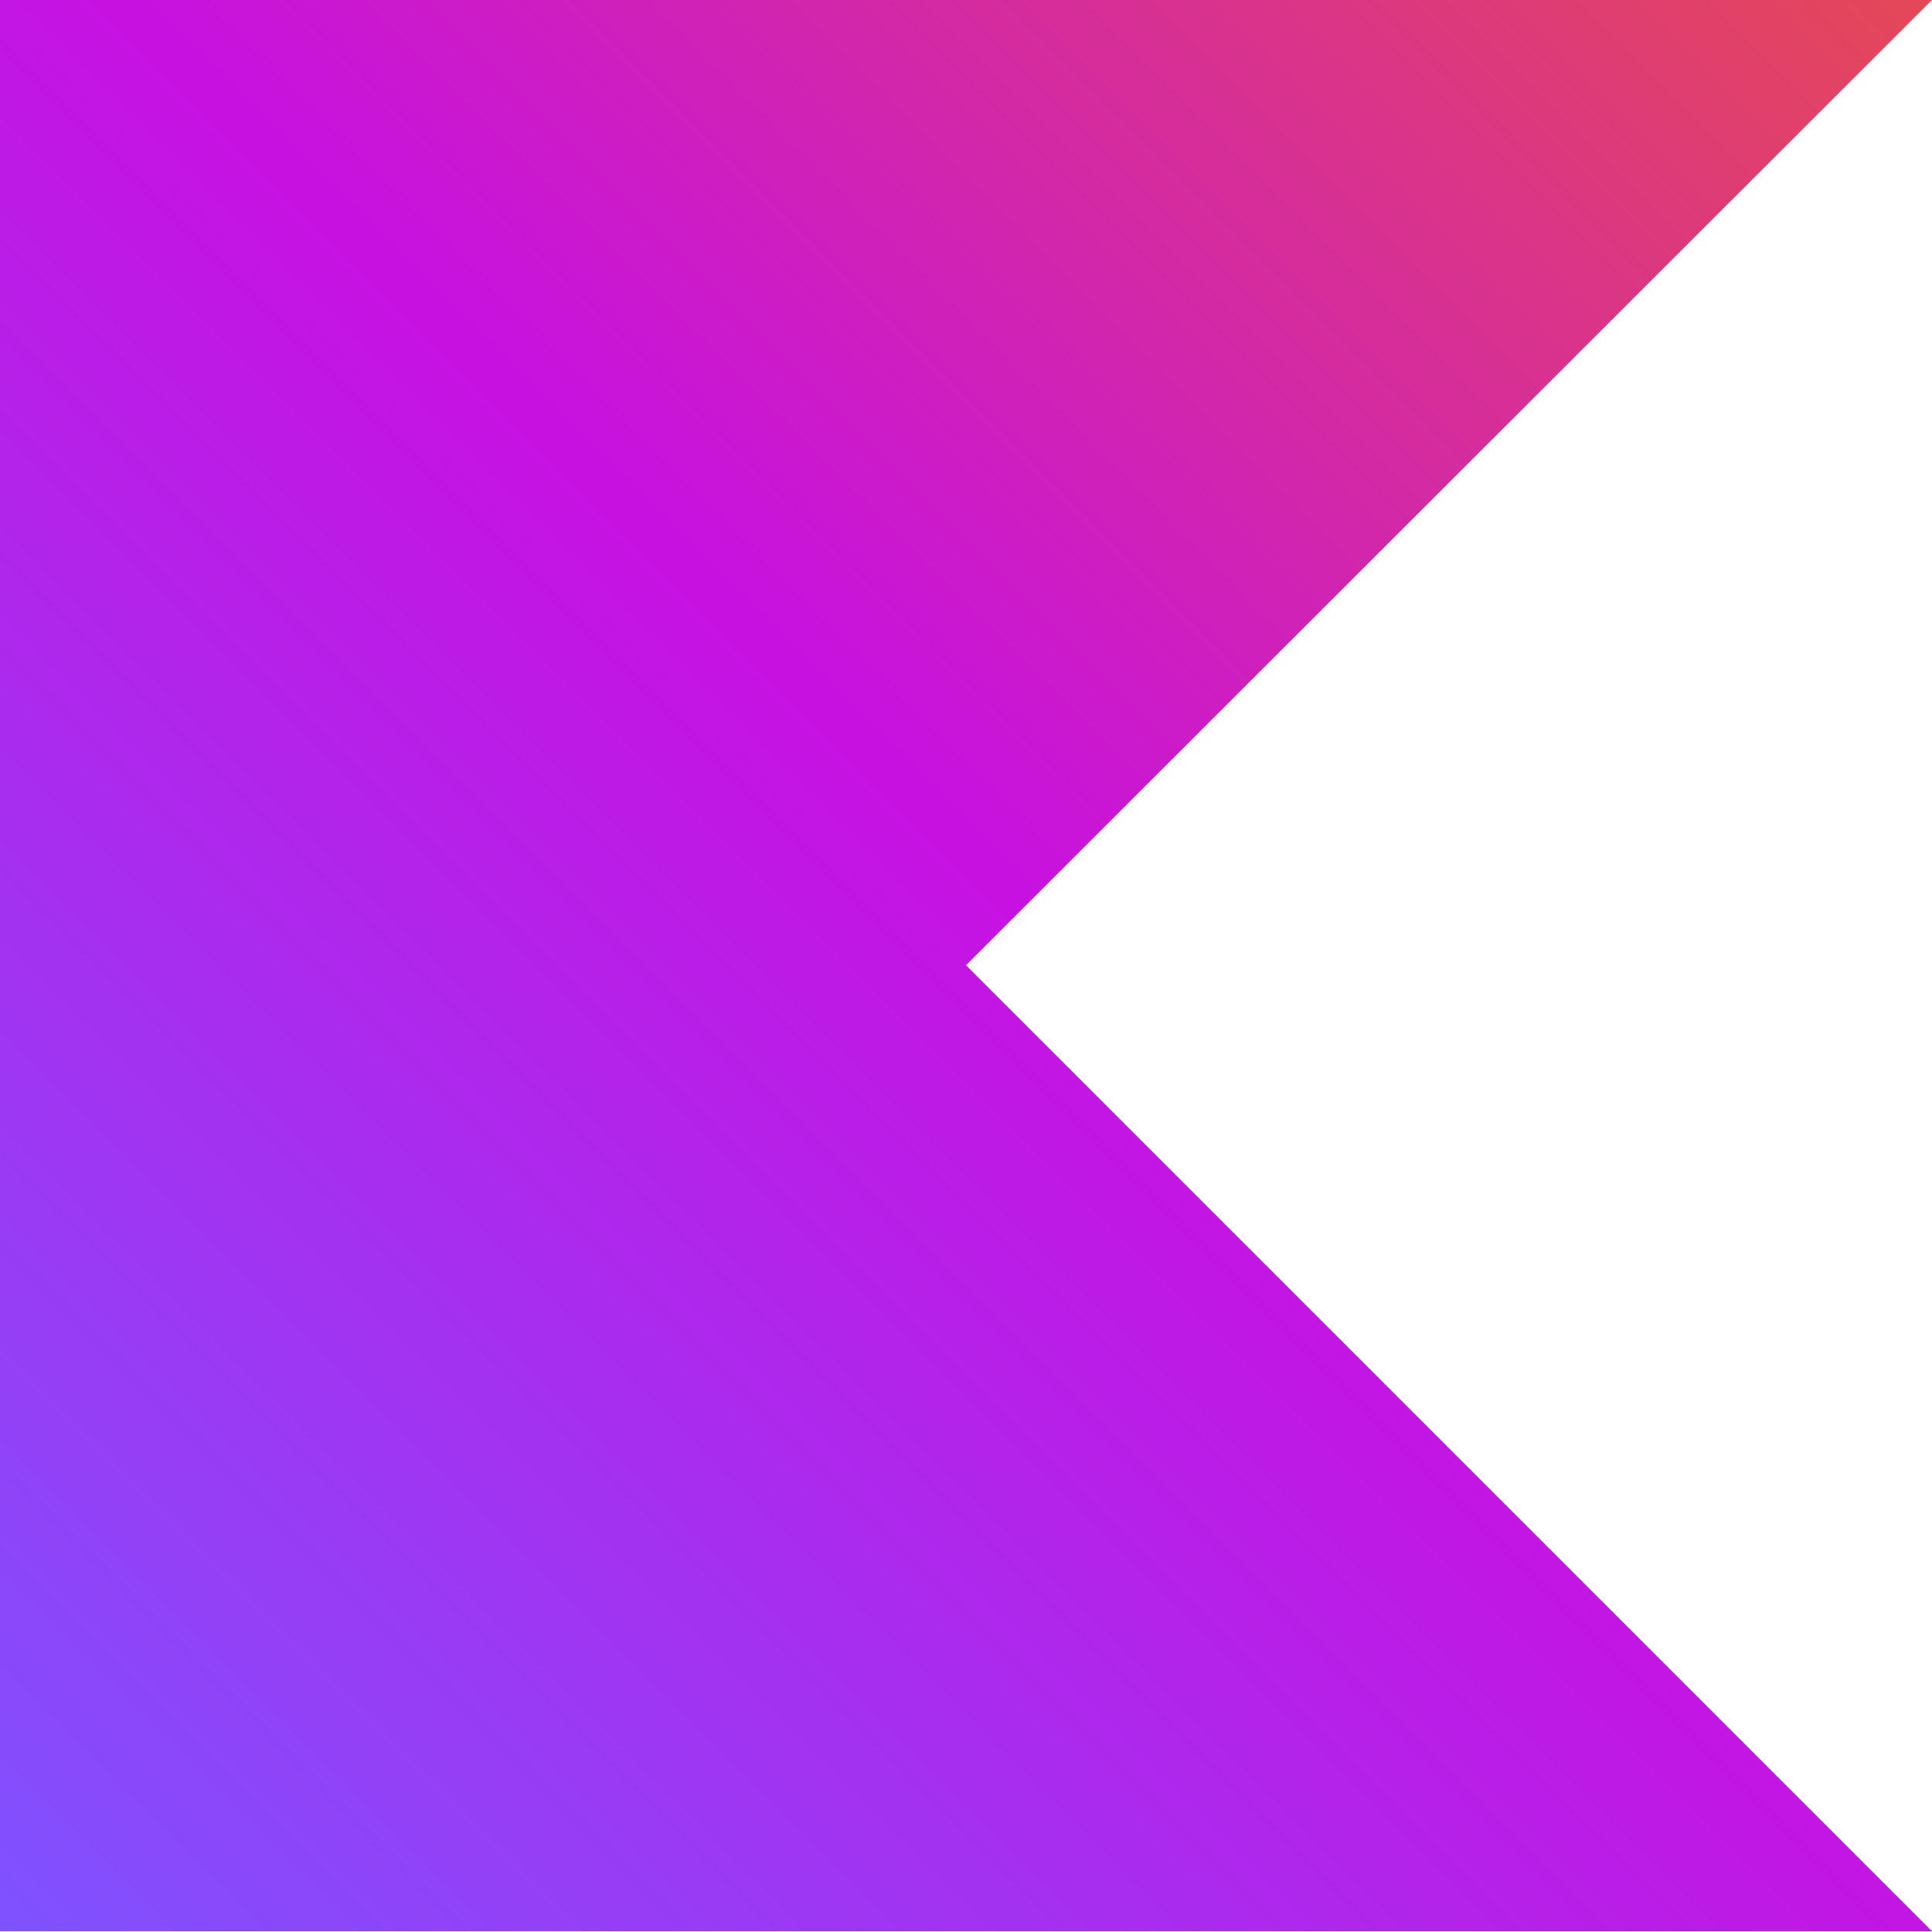
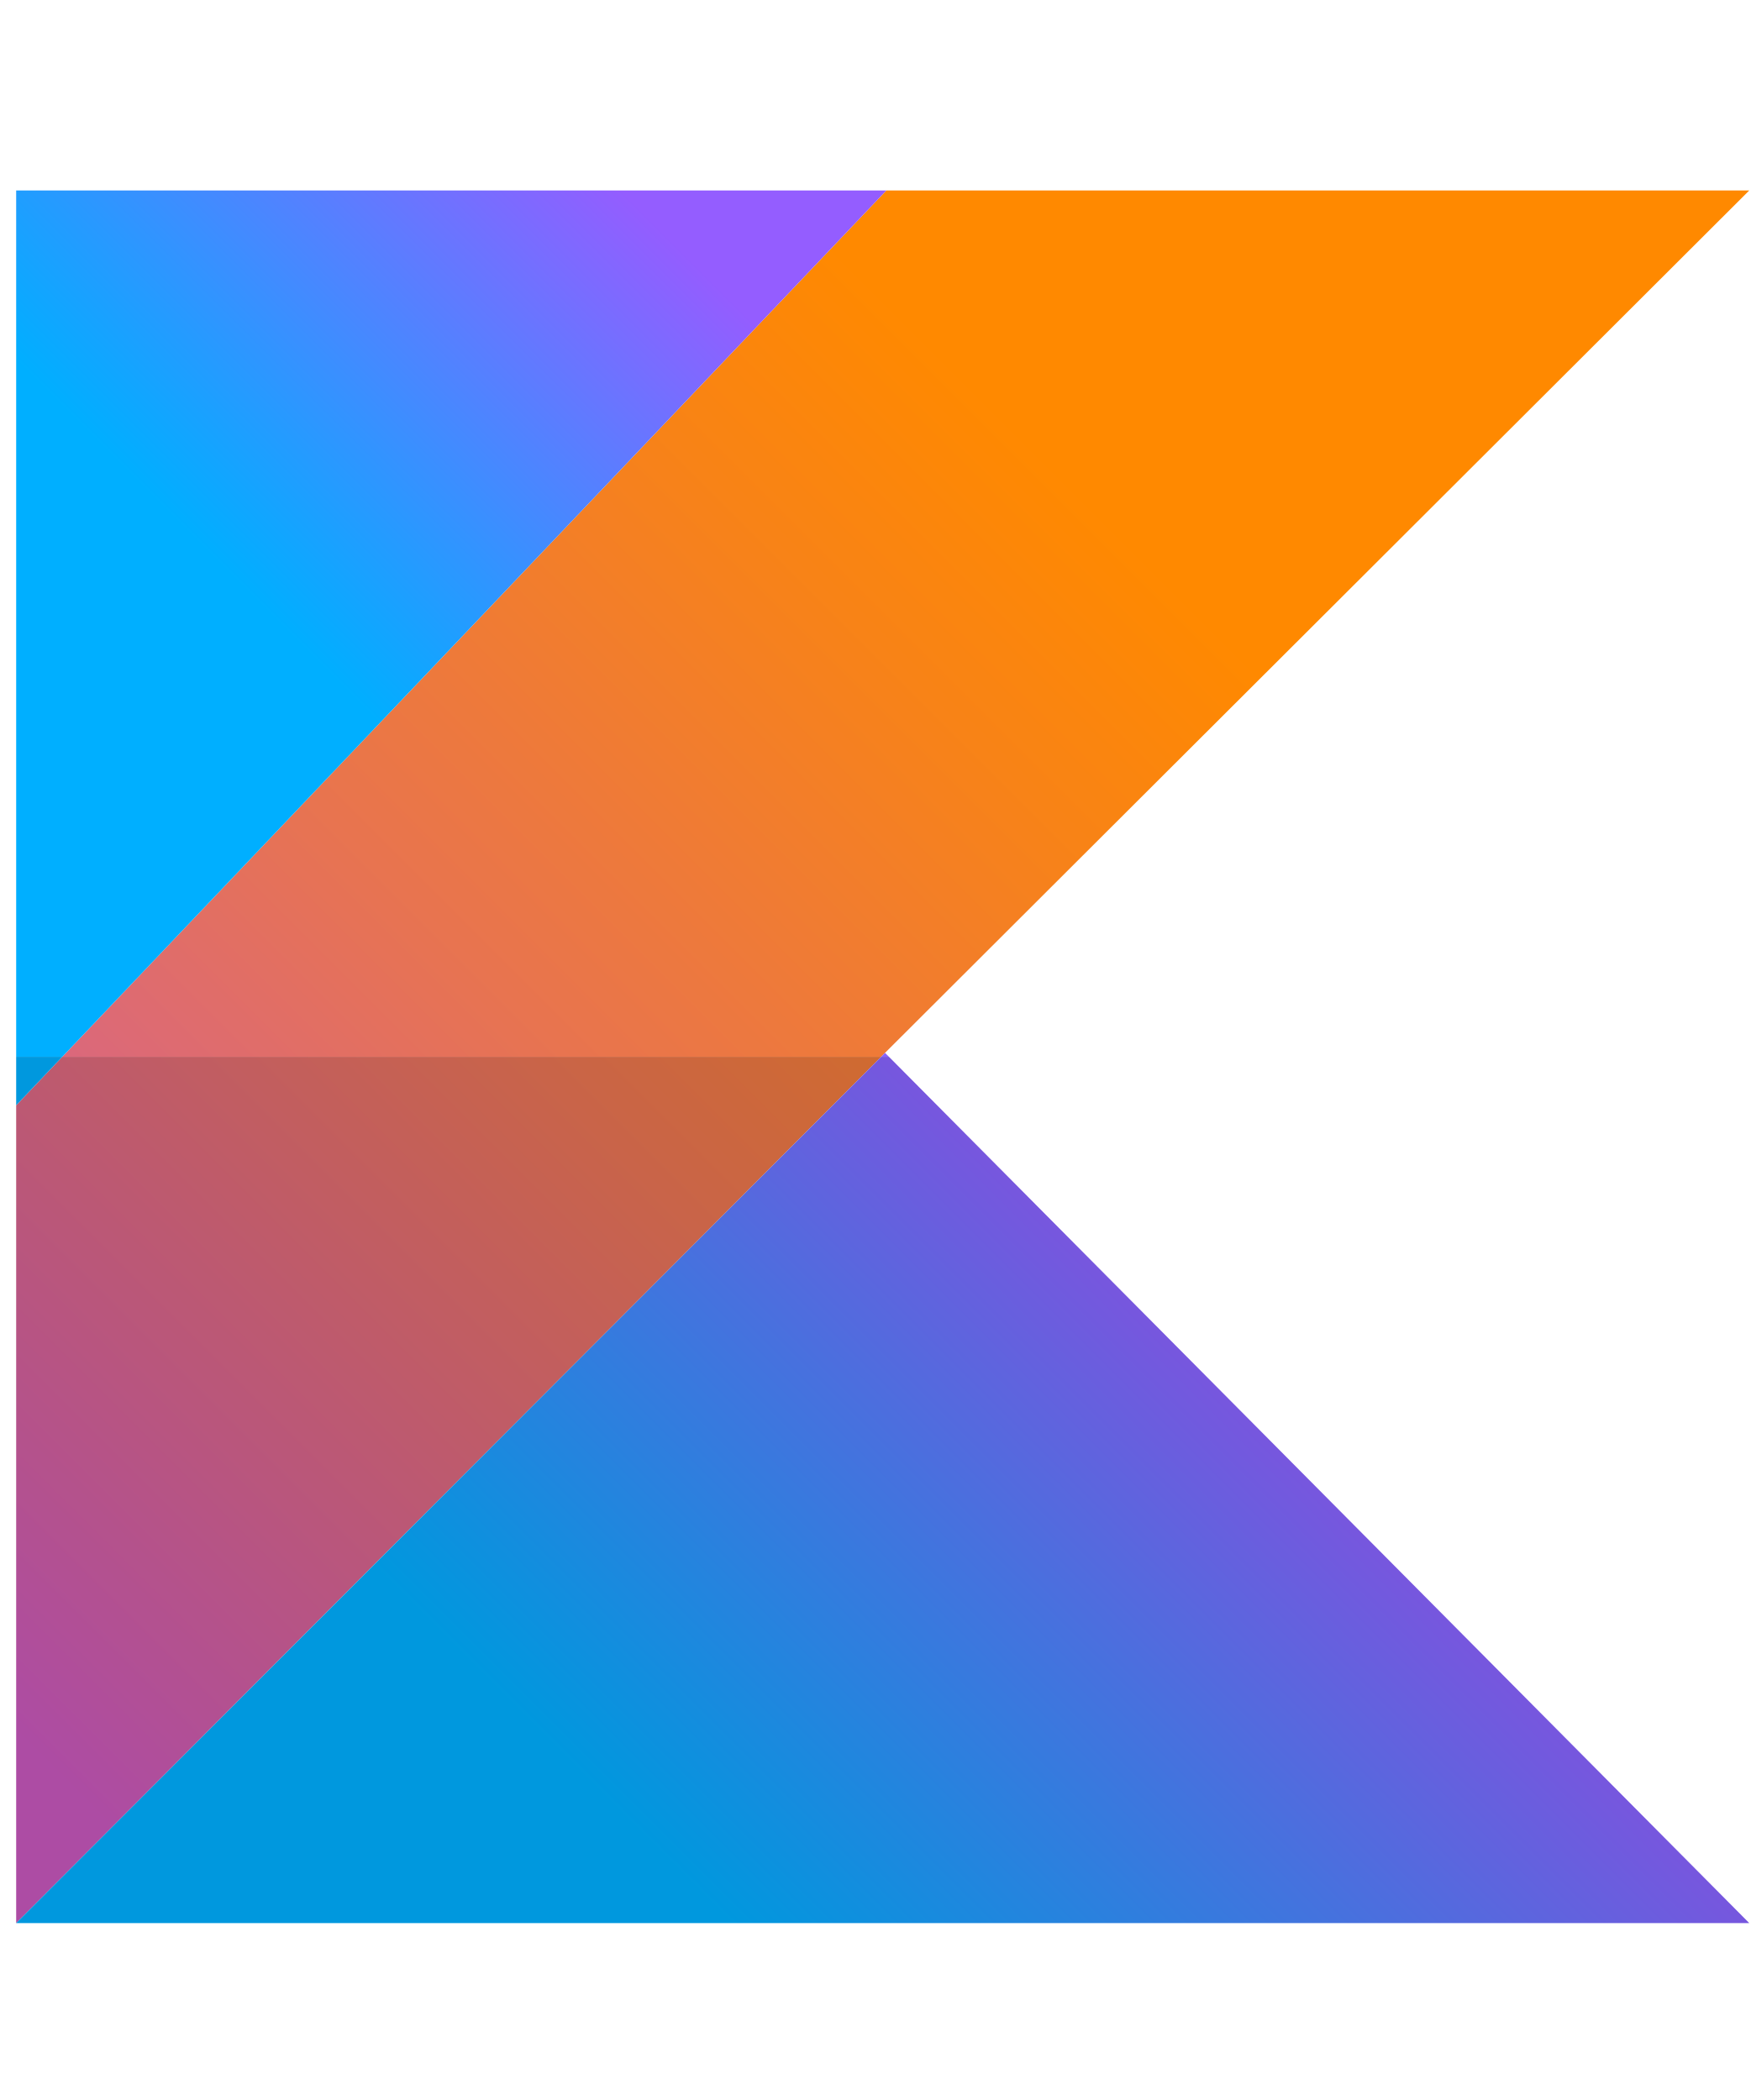
- <svg xmlns="http://www.w3.org/2000/svg" width="55" height="55" viewBox="0 0 512 512" fill="none">
-   <path d="M512 511.795H0V0H512L256 255.795L512 511.795Z" fill="url(#paint0_linear_334_842)" />
+ <svg xmlns="http://www.w3.org/2000/svg" width="50" height="60" viewBox="0 0 101 101" fill="none">
+   <path d="M100.933 0.891H51.141L3.595 50.891H50.845L51.066 50.666L100.933 0.891Z" fill="url(#paint0_linear_25_458)" />
+   <path d="M100.933 100.891H0.933H100.933ZM51.066 50.666L50.845 50.891H51.291L51.066 50.666Z" fill="url(#paint1_linear_25_458)" />
+   <path d="M51.141 0.891H0.933V53.691V50.891H3.595L51.141 0.891Z" fill="url(#paint2_linear_25_458)" />
+   <path d="M50.845 50.891H3.595L0.933 53.691V100.891L50.845 50.891Z" fill="url(#paint3_linear_25_458)" />
+   <path d="M51.291 50.891H50.845L0.933 100.891H100.933L51.291 50.891Z" fill="url(#paint4_linear_25_458)" />
+   <path d="M3.595 50.891H0.933V53.691L3.595 50.891Z" fill="url(#paint5_linear_25_458)" />
  <defs>
-     <linearGradient id="paint0_linear_334_842" x1="511.953" y1="0.15" x2="0.256" y2="511.848" gradientUnits="userSpaceOnUse">
-       <stop offset="0.003" stop-color="#E44857" />
-       <stop offset="0.469" stop-color="#C711E1" />
-       <stop offset="1" stop-color="#7F52FF" />
+     <linearGradient id="paint0_linear_25_458" x1="-16.915" y1="92.277" x2="76.14" y2="-0.778" gradientUnits="userSpaceOnUse">
+       <stop stop-color="#C757BC" />
+       <stop offset="0.108" stop-color="#C757BC" />
+       <stop offset="0.173" stop-color="#CD5CA9" />
+       <stop offset="0.492" stop-color="#E8744F" />
+       <stop offset="0.716" stop-color="#F88316" />
+       <stop offset="0.823" stop-color="#FF8900" />
+       <stop offset="1" stop-color="#FF8900" />
+     </linearGradient>
+     <linearGradient id="paint1_linear_25_458" x1="33.237" y1="118.904" x2="78.594" y2="73.547" gradientUnits="userSpaceOnUse">
+       <stop stop-color="#00AFFF" />
+       <stop offset="0.296" stop-color="#00AFFF" />
+       <stop offset="0.694" stop-color="#5282FF" />
+       <stop offset="1" stop-color="#945DFF" />
+     </linearGradient>
+     <linearGradient id="paint2_linear_25_458" x1="-0.122" y1="28.527" x2="31.697" y2="-3.292" gradientUnits="userSpaceOnUse">
+       <stop stop-color="#00AFFF" />
+       <stop offset="0.296" stop-color="#00AFFF" />
+       <stop offset="0.694" stop-color="#5282FF" />
+       <stop offset="1" stop-color="#945DFF" />
+     </linearGradient>
+     <linearGradient id="paint3_linear_25_458" x1="-16.357" y1="92.836" x2="76.698" y2="-0.22" gradientUnits="userSpaceOnUse">
+       <stop stop-color="#AD4CA4" />
+       <stop offset="0.108" stop-color="#AD4CA4" />
+       <stop offset="0.173" stop-color="#B25093" />
+       <stop offset="0.492" stop-color="#CA6545" />
+       <stop offset="0.716" stop-color="#D87213" />
+       <stop offset="0.823" stop-color="#DE7700" />
+       <stop offset="1" stop-color="#DE7700" />
+     </linearGradient>
+     <linearGradient id="paint4_linear_25_458" x1="33.237" y1="118.904" x2="78.594" y2="73.547" gradientUnits="userSpaceOnUse">
+       <stop stop-color="#0098DE" />
+       <stop offset="0.296" stop-color="#0098DE" />
+       <stop offset="0.694" stop-color="#4771DE" />
+       <stop offset="1" stop-color="#8151DE" />
+     </linearGradient>
+     <linearGradient id="paint5_linear_25_458" x1="12.383" y1="41.032" x2="44.201" y2="9.213" gradientUnits="userSpaceOnUse">
+       <stop stop-color="#0098DE" />
+       <stop offset="0.296" stop-color="#0098DE" />
+       <stop offset="0.694" stop-color="#4771DE" />
+       <stop offset="1" stop-color="#8151DE" />
    </linearGradient>
  </defs>
</svg>
